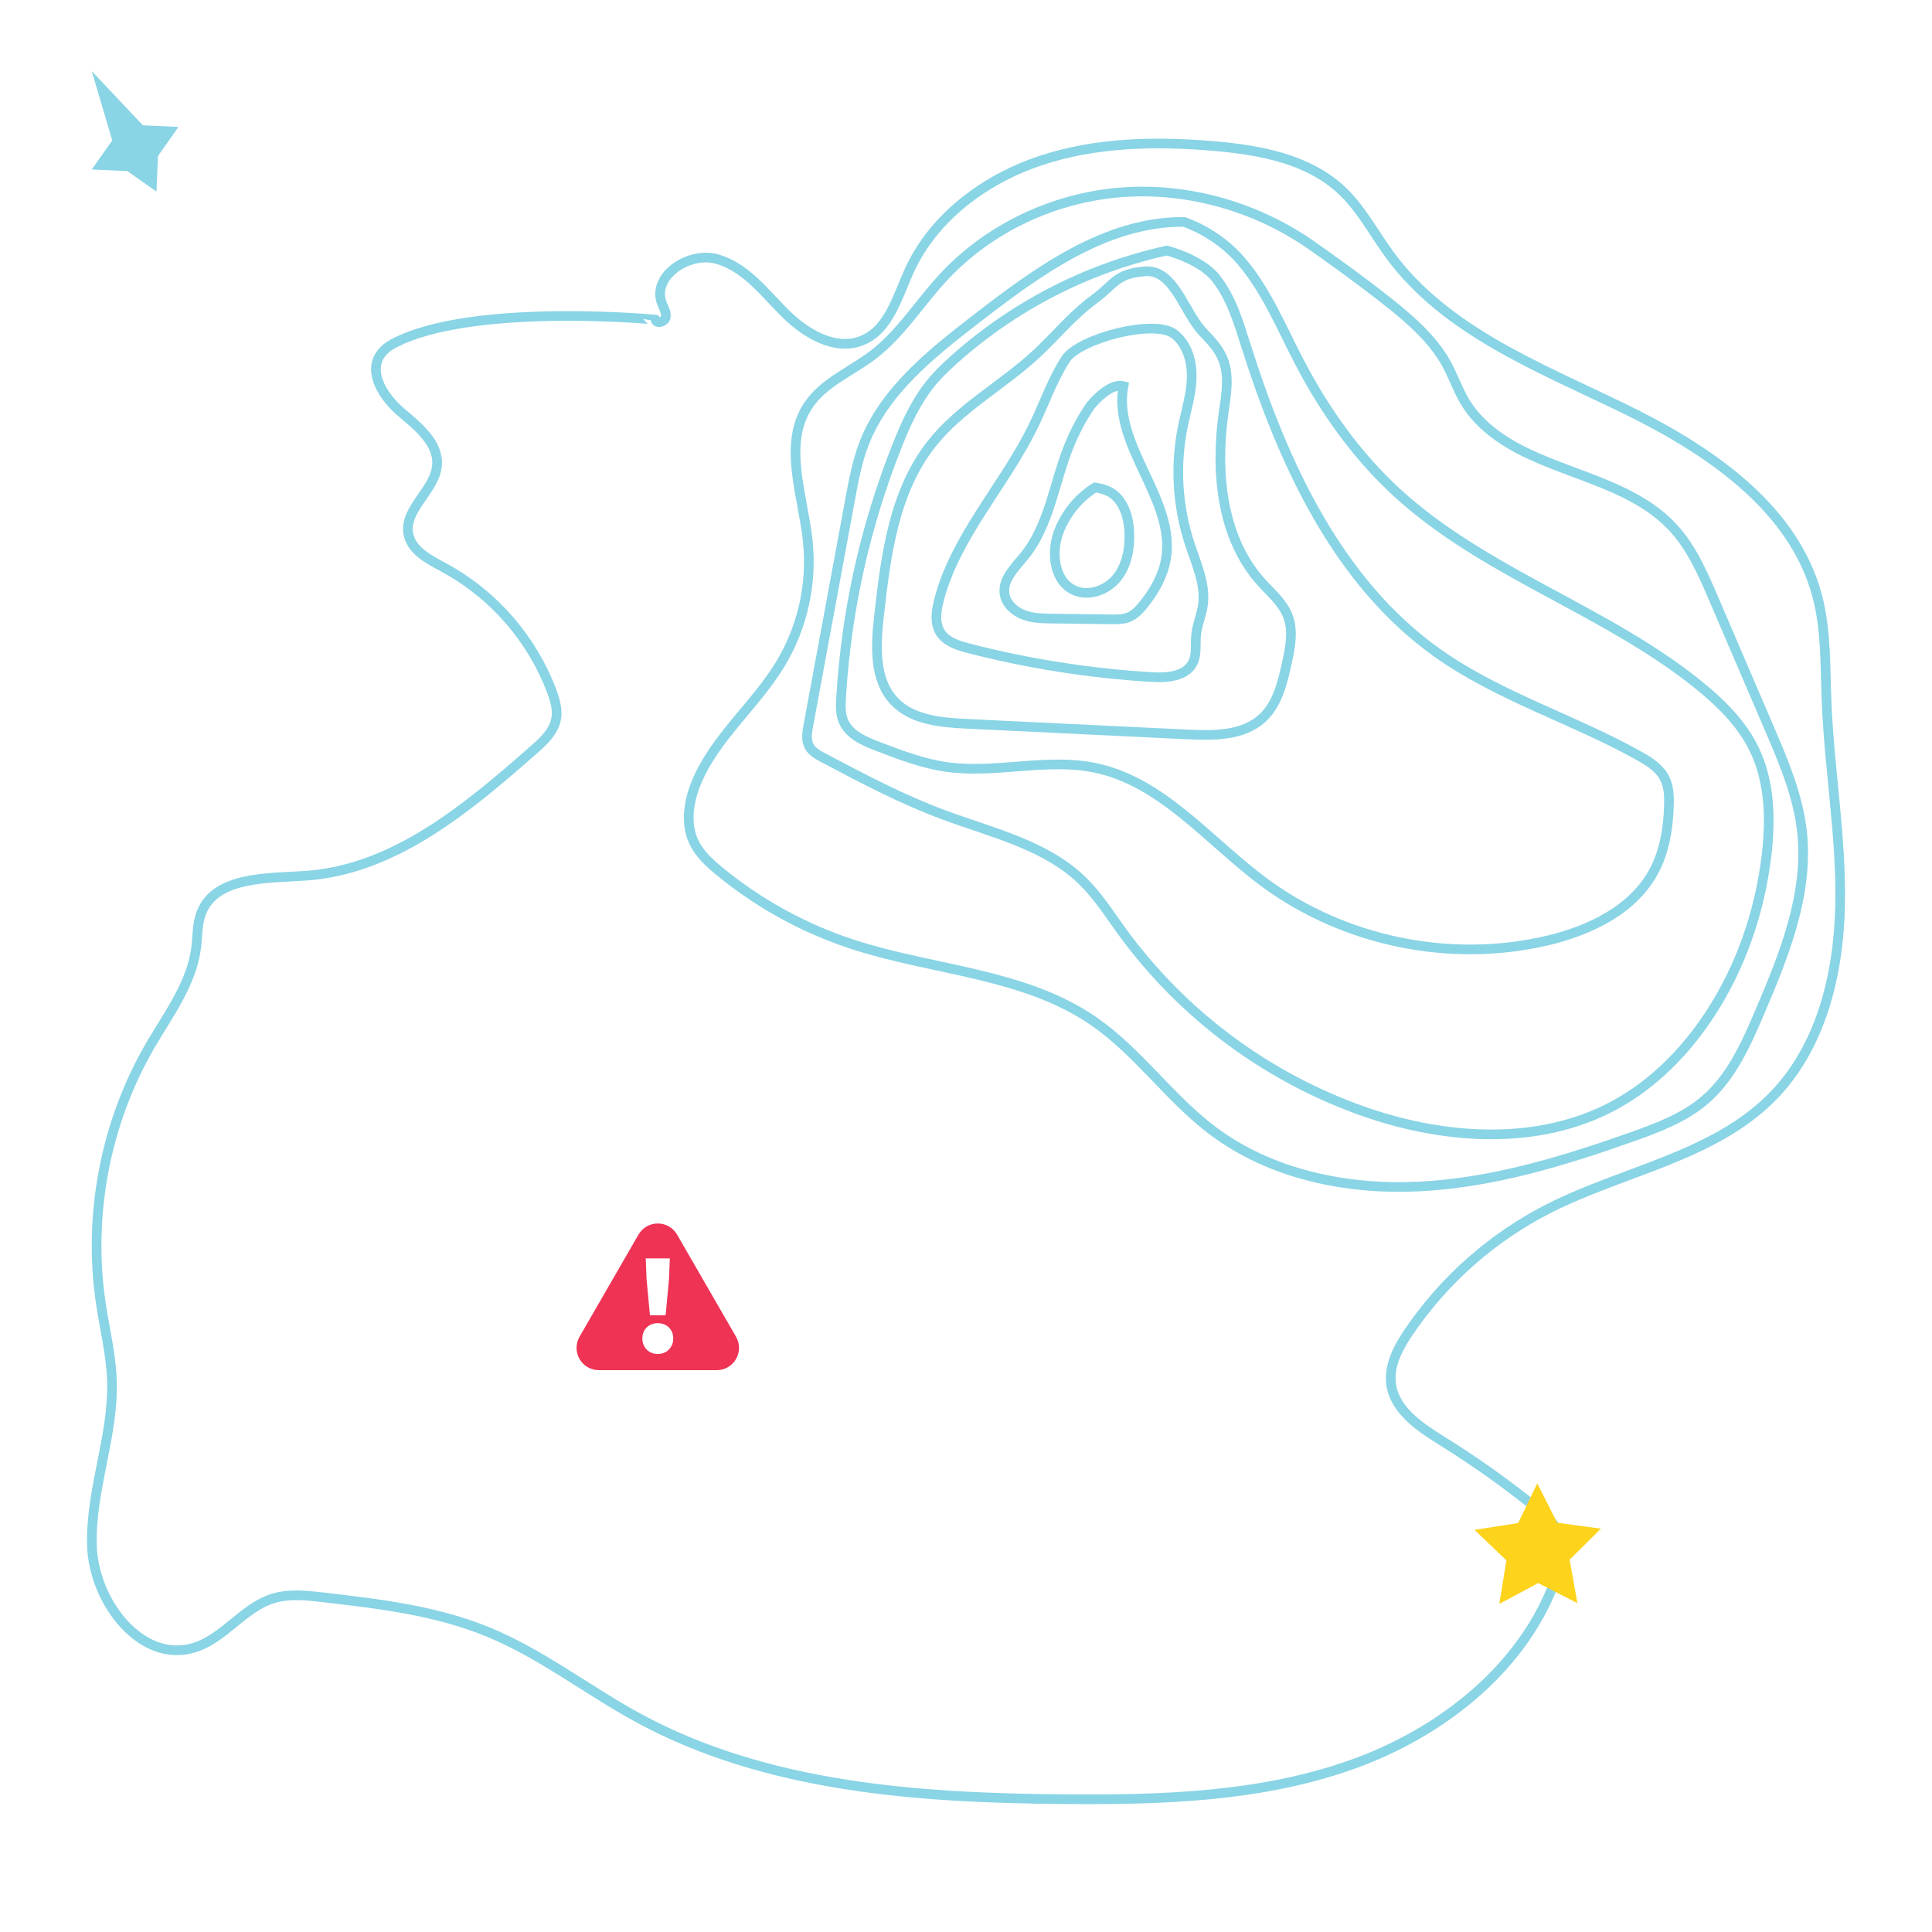
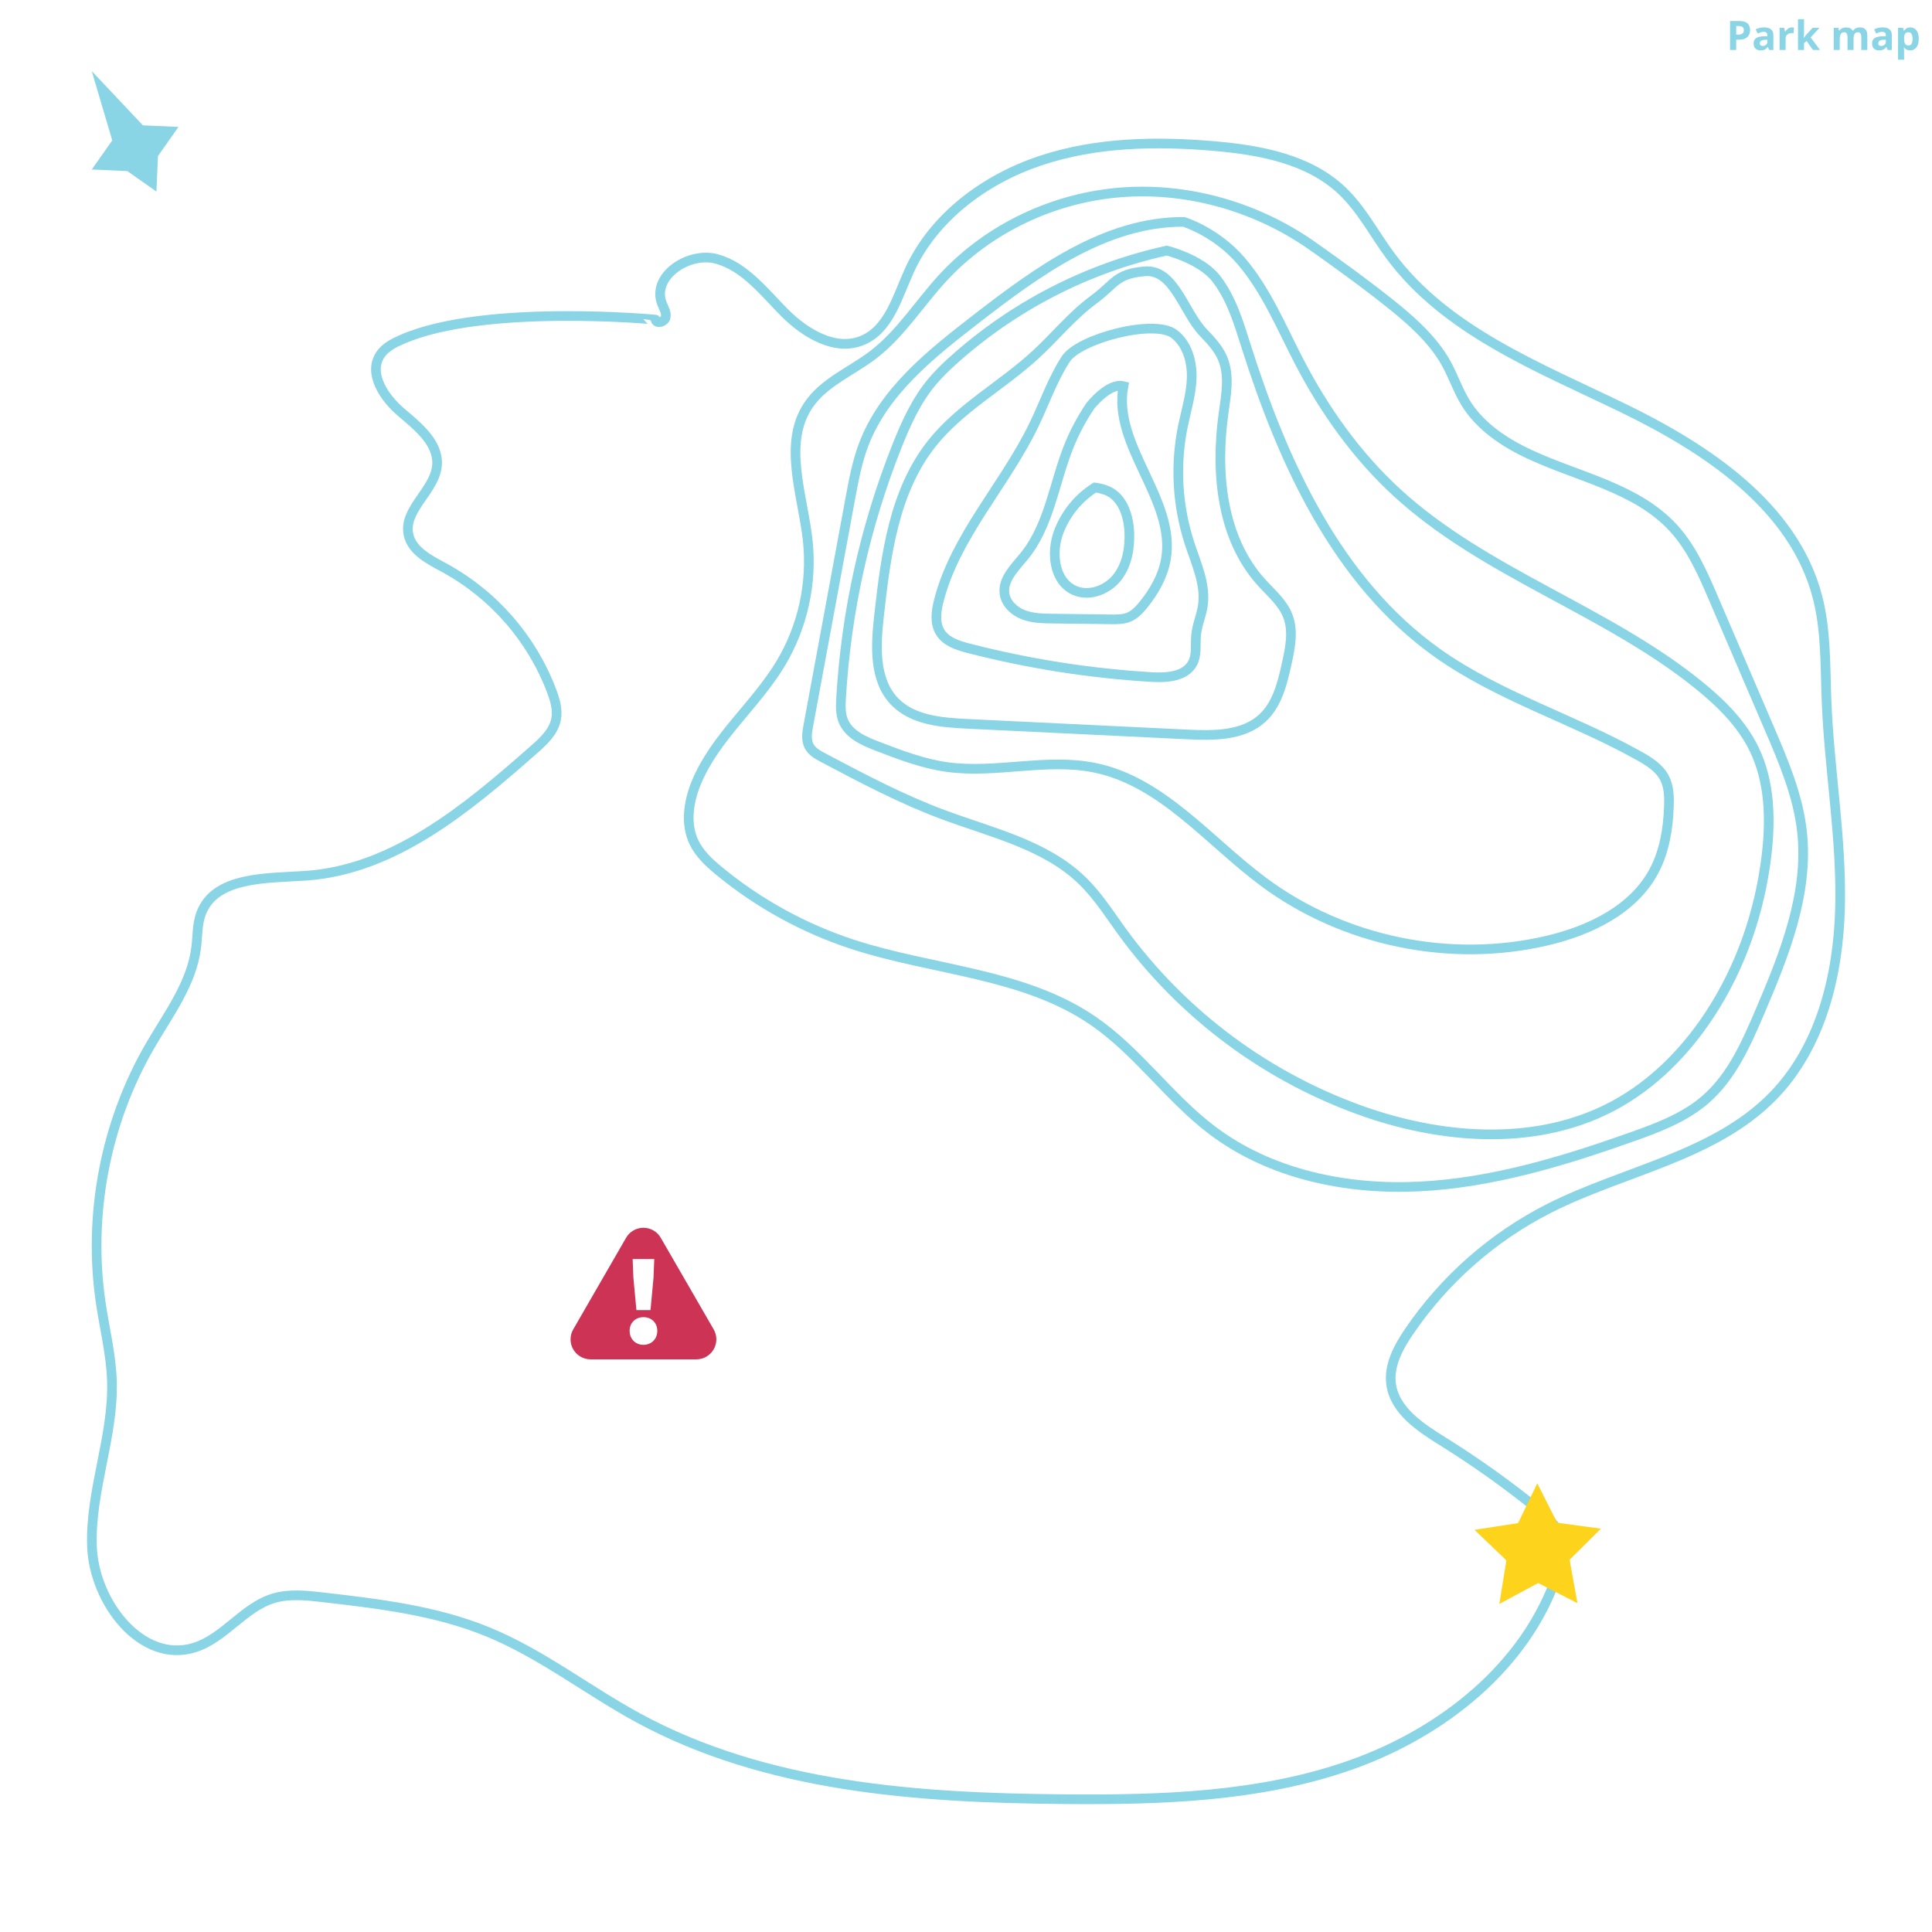
<svg xmlns="http://www.w3.org/2000/svg" id="island-map" viewBox="0 0 2000 2000">
  <defs>
-     <style>.cls-1{fill:none;stroke:#89d4e5;stroke-miterlimit:10;stroke-width:10px;}.cls-2{fill:#89d4e5;}.cls-3{fill:#fdd31b;}.cls-4{fill:#ee3354;}</style>
+     <style>.cls-1{fill:none;stroke:#89d4e5;stroke-miterlimit:10;stroke-width:10px;}.cls-2,.cls-5{fill:#89d4e5;}.cls-3{fill:#fdd31b;}.cls-4{fill:#cc3354;}.cls-5{font-size:42px;font-family:UbuntuMono-Bold, Ubuntu Mono;font-weight:700;}</style>
  </defs>
  <g id="terrain">
    <path class="cls-1" d="M416.51,351.2c-8.7,3.78-17.7,8.24-22.9,16.17-12.65,19.24,3.94,44.27,21.46,59.21s39,31.84,37.34,54.8C450.5,507.75,417.71,527,422.78,553c3.37,17.29,21.77,26.41,37.27,34.81A243.65,243.65,0,0,1,571.12,715.42c3.52,9.41,6.49,19.54,4.49,29.39-2.62,12.87-13,22.5-22.9,31.18C483.91,836.61,408,900.34,316.49,906.56c-40.63,2.77-93.45.58-108.14,38.55-4.34,11.23-3.78,23.66-5.24,35.62-4.57,37.35-28.57,68.87-47.49,101.4-46.48,79.87-64.86,175.73-51.24,267.13,4,26.73,10.62,53.18,11.48,80.19,1.84,57.58-22.62,113.61-20.66,171.19s51,122,106,104.95c30.85-9.59,50.8-41.49,81.68-50.95,16.4-5,34-3.11,51.06-1.15,58.22,6.72,117.31,13.65,171.51,36,55.14,22.7,102.71,60.28,155.09,88.78,132.82,72.25,289.72,83,440.91,84.24,100.25.85,202.53-2.11,297.06-35.5S1580,1724.9,1612,1629.9c4.25-12.6,7.49-26.41,3.34-39-4.07-12.37-14.49-21.42-24.61-29.61a965.94,965.94,0,0,0-96.49-68.73c-23.67-14.75-50.57-32.22-54.18-59.87-2.53-19.4,7.59-38.07,18.58-54.25a387.81,387.81,0,0,1,145.13-127.61c77.77-39.32,171.17-54,231.91-116.45,49.48-50.9,67.57-125.15,69.16-196.12s-11.19-141.47-14-212.4c-1.44-36.3-.32-73.16-9.52-108.3-24.52-93.69-114.9-153.39-202.06-195.61S1496.47,342.28,1439,264.35c-16.62-22.53-29.65-48.05-50-67.24-34.58-32.53-84.64-41.81-132-45.88-60.43-5.21-122.51-4.11-180,15.1S966.58,224.78,941.38,280c-12.43,27.2-21.06,61-48.7,72.41-27.93,11.56-59.07-7.21-80.42-28.62s-41-47.55-70.1-55.66-67.82,17.8-56.94,46c1.81,4.67,4.86,9.35,3.9,14.26s-9.34,7.34-10.55,2.48C678.57,330.84,501.69,314.2,416.51,351.2Z" />
    <path class="cls-1" d="M1361.19,256.47C1304.06,215.28,1232.52,194,1162.27,199S1023.7,235.88,976,287.66c-24.4,26.47-43.73,58-72.37,79.83-22.58,17.18-50.89,28.35-66.73,51.88-26.79,39.8-5.94,92.53-.73,140.21A205.7,205.7,0,0,1,808,687.1c-26.08,43.21-68,76.51-87.21,123.18-8,19.54-11.54,42.4-2.48,61.48,5.77,12.16,16,21.55,26.4,30.1a425.18,425.18,0,0,0,137.46,75.59c83.49,27.36,177.35,29.69,249.74,79.5,45.85,31.55,78.31,79.29,122.66,112.93,60.35,45.79,139.2,62.14,214.86,58.35s149.11-26.2,220.51-51.54c26.7-9.49,53.89-19.77,75.33-38.29,27.15-23.45,42.26-57.55,56.36-90.54,25.51-59.67,51-122.86,43.76-187.35-4.2-37.31-19.19-72.43-34-106.93q-28.77-67-57.53-134c-11.09-25.83-22.52-52.19-41.51-72.92-38-41.47-97.81-52.54-148.79-76.27-26.21-12.19-51.46-29-66.53-53.64-7.82-12.82-12.59-27.27-19.85-40.41-10.57-19.12-26.15-35-42.68-49.28C1421.53,298.58,1361.19,256.47,1361.19,256.47Z" />
    <path class="cls-1" d="M1225.52,229.7c-81.1-.46-151.89,51.57-216,101.22-46.12,35.71-94.33,74.16-115.2,128.63-7,18.25-10.58,37.6-14.14,56.82L836.78,751.06c-1.34,7.22-2.58,15.12.93,21.57,3,5.54,8.91,8.8,14.49,11.75,40.58,21.47,81.3,43,124.33,59,50.41,18.76,106,31.15,144.4,68.79,15.62,15.31,27.44,34,40.25,51.7a525.23,525.23,0,0,0,254.28,188c83,28.26,178.22,34.08,255.35-7.5,40.43-21.8,73.71-55.51,98.93-93.9,32.4-49.31,52.06-106.62,59-165.21,4.39-37.13,3.44-76.25-12.93-109.87-12.79-26.28-34.15-47.41-56.85-65.83-96.32-78.17-221.65-115.85-313-199.78-41.7-38.32-75-85.23-101.07-135.48-18.48-35.53-33.84-73.36-59.81-103.85S1225.52,229.7,1225.52,229.7Z" />
    <path class="cls-1" d="M1207.87,259.39A487.49,487.49,0,0,0,985.37,374.3a219.07,219.07,0,0,0-20,20.28c-16.65,19.72-27.49,43.63-37,67.62A839.88,839.88,0,0,0,870.7,722.42c-.47,8.11-.78,16.53,2.33,24,5.79,14,21.38,20.77,35.53,26.19,23.42,9,47.08,18,71.92,21.45,50.69,7,103-9.6,153.09.77,69.41,14.36,117.35,75.57,174.2,117.91,82.78,61.65,193.21,84.59,293.69,61,44.11-10.35,89.12-31.84,110.56-71.74,11-20.45,14.81-44,15.62-67.23.36-10.19.06-20.85-4.75-29.84-5.44-10.17-15.77-16.63-25.83-22.28-68.42-38.43-145.46-61.42-209.39-106.94-103.4-73.63-159.42-196.49-197.75-317.51-7.73-24.39-15.24-49.57-30.93-69.79S1207.87,259.39,1207.87,259.39Z" />
    <path class="cls-1" d="M1132.25,310.12c-22.42,16.45-40,38.48-60.52,57.3-34.66,31.85-77.76,54.75-107,91.6C925.48,508.36,917,574.62,910,637.25c-3.48,31-5.53,66.39,16,88.86,18.63,19.39,48.29,21.89,75.16,23.19l228,11c27.19,1.31,57.56,1.54,77.62-16.88,15.49-14.24,20.77-36.14,25.29-56.69,3.57-16.23,7.07-33.58,1.08-49.08-5.38-13.92-17.49-23.88-27.49-35-41.36-45.87-47.58-113.92-39-175.08,2.7-19.13,6.48-39.42-1.24-57.12-4.42-10.11-12.2-18.31-19.83-26.28-20.2-21.09-30.14-65.94-60.6-63.28S1154.67,293.68,1132.25,310.12Z" />
    <path class="cls-1" d="M1103.27,371.71c-13.79,21.25-22,45.52-33.06,68.34-30.06,62.27-81.16,114.78-98.35,181.75-2.81,11-4.44,23.34,1.57,32.9,6.14,9.76,18.28,13.56,29.44,16.44a996.66,996.66,0,0,0,189,29.73c15.93,1,35.35-.35,42.76-14.48,4.6-8.79,2.6-19.41,3.6-29.27,1-10.24,5.41-19.86,6.93-30,3.29-21.9-6.73-43.26-13.63-64.3a238.4,238.4,0,0,1-7-121.52c3.4-16.6,8.6-33,9.11-49.94s-4.57-35.18-18-45.54C1195.06,329.89,1117.06,350.46,1103.27,371.71Z" />
    <path class="cls-1" d="M1128.66,420.22A220.91,220.91,0,0,0,1106.07,463c-15,37.91-20,81-45.73,112.65-9.62,11.84-22.74,24.18-20.42,39.26,1.54,10.07,10.12,17.92,19.64,21.54s19.94,3.8,30.13,3.93l60.56.75c6.16.08,12.51.12,18.21-2.21,6.31-2.59,11.12-7.8,15.4-13.11,11-13.67,20-29.42,23.06-46.71,10.8-61.72-55.61-117.83-43.94-179.39C1147.84,395.76,1128.66,420.22,1128.66,420.22Z" />
    <path class="cls-1" d="M1133.52,504.66a93.65,93.65,0,0,0-37.56,46c-8.06,21.47-4.84,50.78,16,60.36,15,6.92,33.88,0,44.25-12.87s13.52-30.31,12.86-46.85c-.68-16.81-6.52-35.51-21.67-42.8A49.81,49.81,0,0,0,1133.52,504.66Z" />
  </g>
  <polygon id="compass" class="cls-2" points="147.95 129.76 184.75 131.38 163.54 161.5 161.93 198.3 131.81 177.09 95 175.47 116.21 145.35 95 73.64 147.95 129.76" />
  <polygon id="hq" class="cls-3" points="1611.98 1576.33 1657.26 1582.47 1624.84 1614.67 1632.98 1659.63 1592.35 1638.75 1552.1 1660.38 1559.41 1615.28 1526.39 1583.69 1571.54 1576.7 1591.38 1535.54 1611.98 1576.33" />
-   <path class="cls-4" d="M761.93,1383.76l-61-105.65a23.07,23.07,0,0,0-40,0l-61,105.67a23.08,23.08,0,0,0,20,34.62l122,0A23.08,23.08,0,0,0,761.93,1383.76Zm-68.52-81.1-.87,21.48-3.48,37.45H672.81l-3.49-37.45-.87-21.48Zm-12.47,99c-9.29,0-16-6.82-16-16.11s6.68-15.82,16-15.82,16,6.53,16,15.81S690.23,1401.65,680.94,1401.65Z" />
+   <path class="cls-4" d="M738.77,1376.12,684,1281.34a20.71,20.71,0,0,0-35.87,0l-54.71,94.8a20.7,20.7,0,0,0,17.93,31.06H720.84A20.71,20.71,0,0,0,738.77,1376.12Zm-61.48-72.76-.77,19.27-3.12,33.6H658.81l-3.13-33.6-.78-19.27Zm-11.18,88.81c-8.33,0-14.32-6.12-14.33-14.45s6-14.2,14.33-14.2,14.32,5.86,14.32,14.19S674.44,1392.17,666.11,1392.17Z" />
+   <text class="cls-5" transform="translate(1787.19 51.74)">Park map</text>
</svg>
